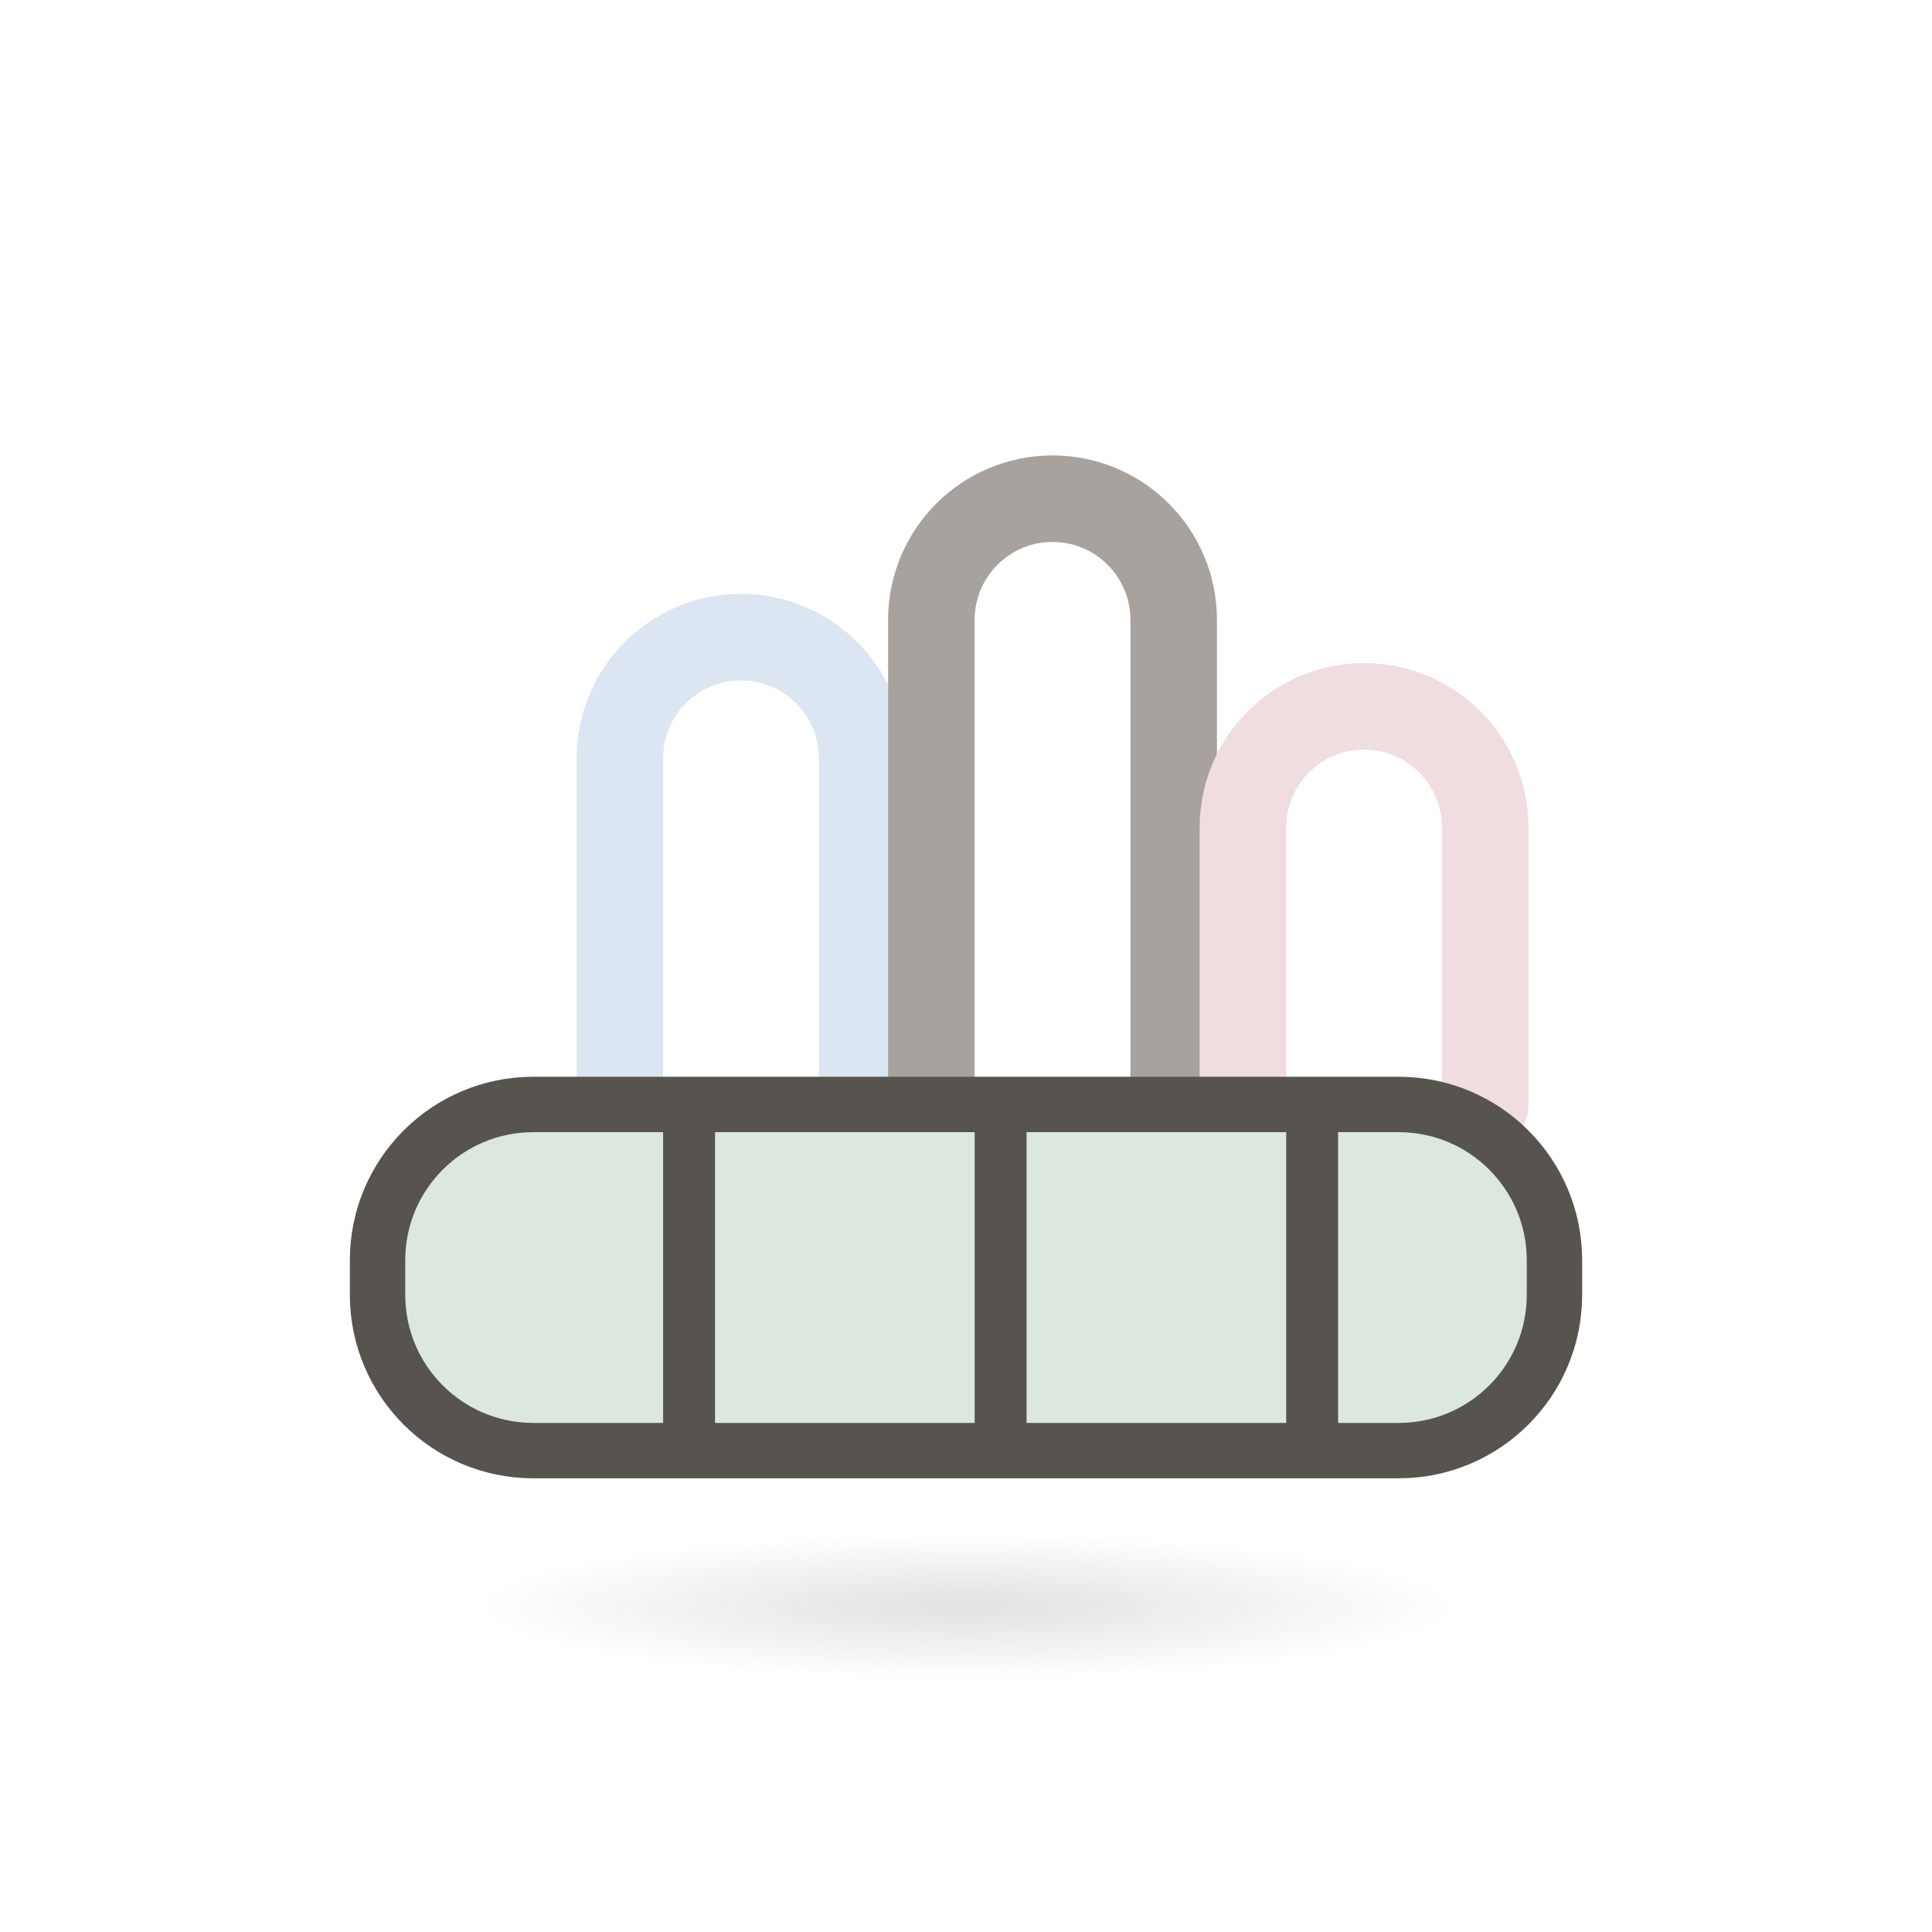
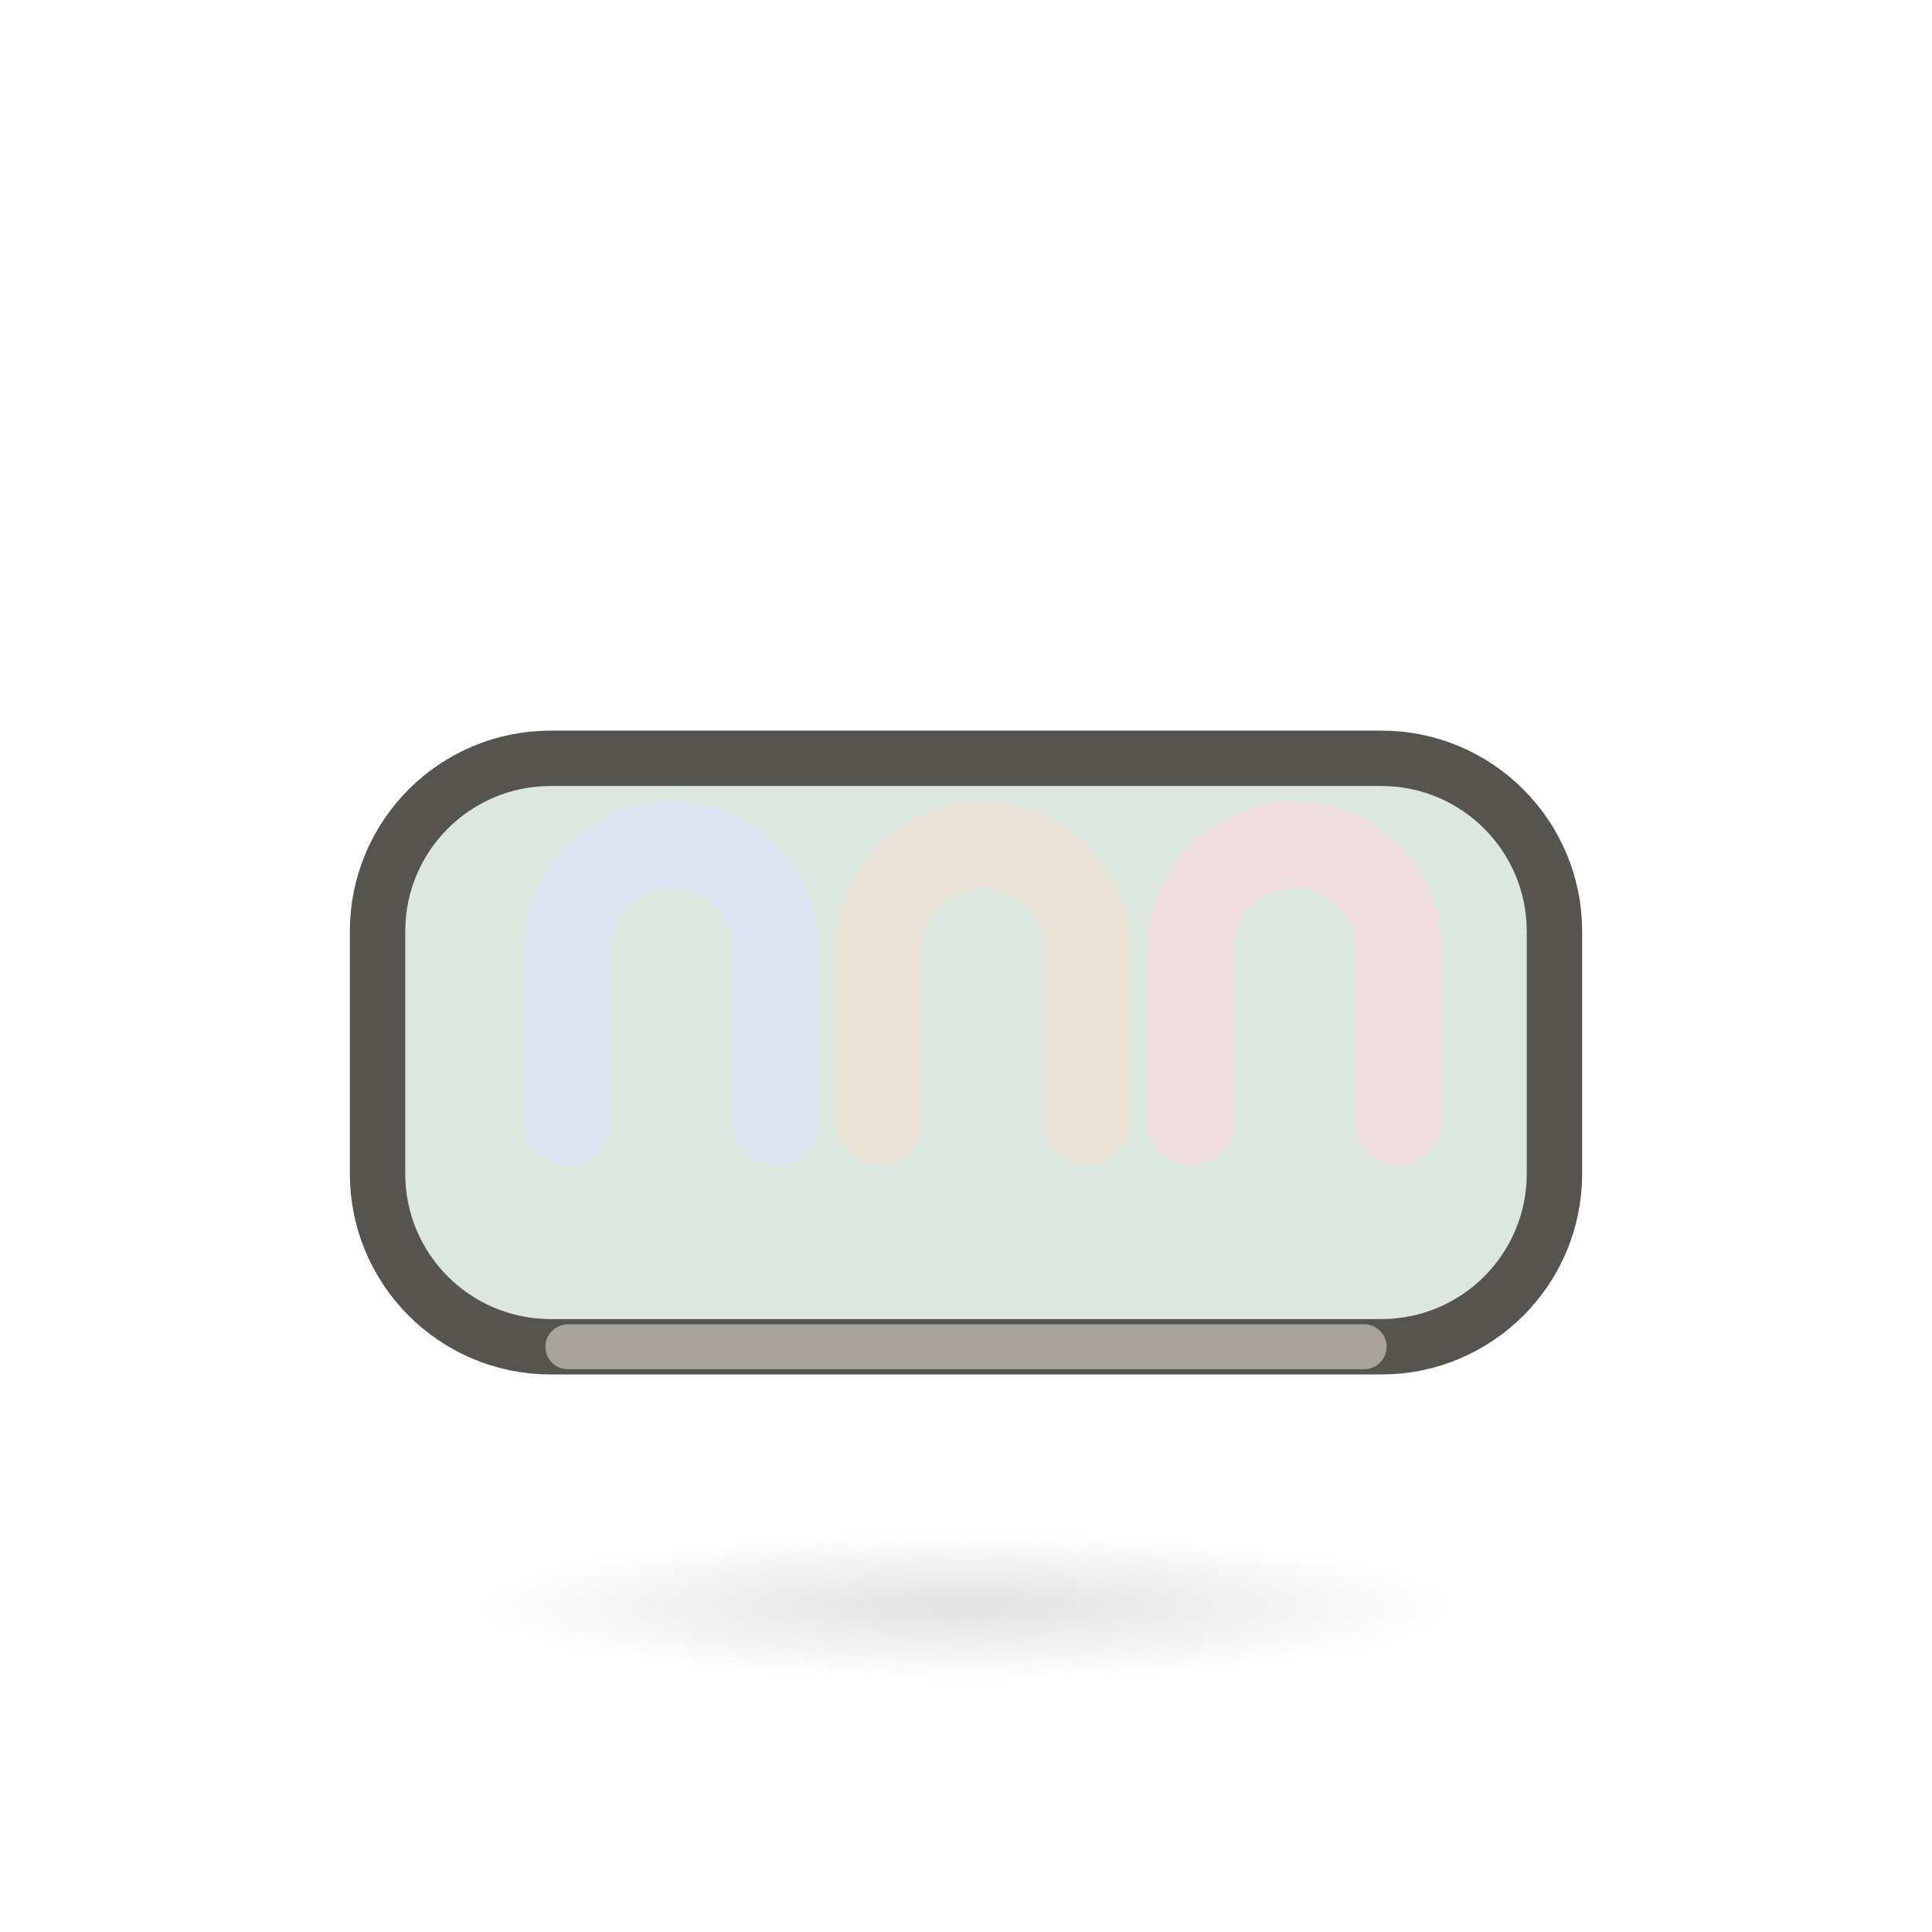
<svg xmlns="http://www.w3.org/2000/svg" viewBox="0 0 96 96" fill="none" stroke-linecap="round" stroke-linejoin="round">
  <g transform="translate(48 48) scale(0.86) translate(-48 -48)">
    <defs>
      <radialGradient id="sh">
        <stop offset="0" stop-color="#57534E" stop-opacity="0.17" />
        <stop offset="0.62" stop-color="#57534E" stop-opacity="0.07" />
        <stop offset="1" stop-color="#57534E" stop-opacity="0" />
      </radialGradient>
    </defs>
    <ellipse cx="48" cy="85" rx="28" ry="4.2" fill="url(#sh)" />
    <g stroke="#57534E" stroke-width="3.2">
-       <path d="M28 56V36a7 7 0 0 1 14 0v20" fill="none" stroke="#DCE6F2" stroke-width="5" />
-       <path d="M46 56V28a7 7 0 0 1 14 0v28" fill="none" stroke="#A8A29E" stroke-width="5" />
-       <path d="M64 56V40a7 7 0 0 1 14 0v16" fill="none" stroke="#F0DDDF" stroke-width="5" />
-       <rect x="14" y="56" width="68" height="20" rx="9" fill="#DCE8DF" />
-       <path d="M32 56v20M50 56v20M68 56v20" stroke-width="3" />
+       <rect x="14" y="36" width="68" height="34" rx="10" fill="#DCE8DF" />
+       <path d="M25 57V47a6 6 0 0 1 12 0v10" fill="none" stroke="#DCE6F2" stroke-width="5" />
+       <path d="M43 57V47a6 6 0 0 1 12 0v10" fill="none" stroke="#E9E3D8" stroke-width="5" />
+       <path d="M61 57V47a6 6 0 0 1 12 0v10" fill="none" stroke="#F0DDDF" stroke-width="5" />
+       <path d="M25 70h46" stroke="#A8A29E" stroke-width="2.6" />
    </g>
  </g>
</svg>
